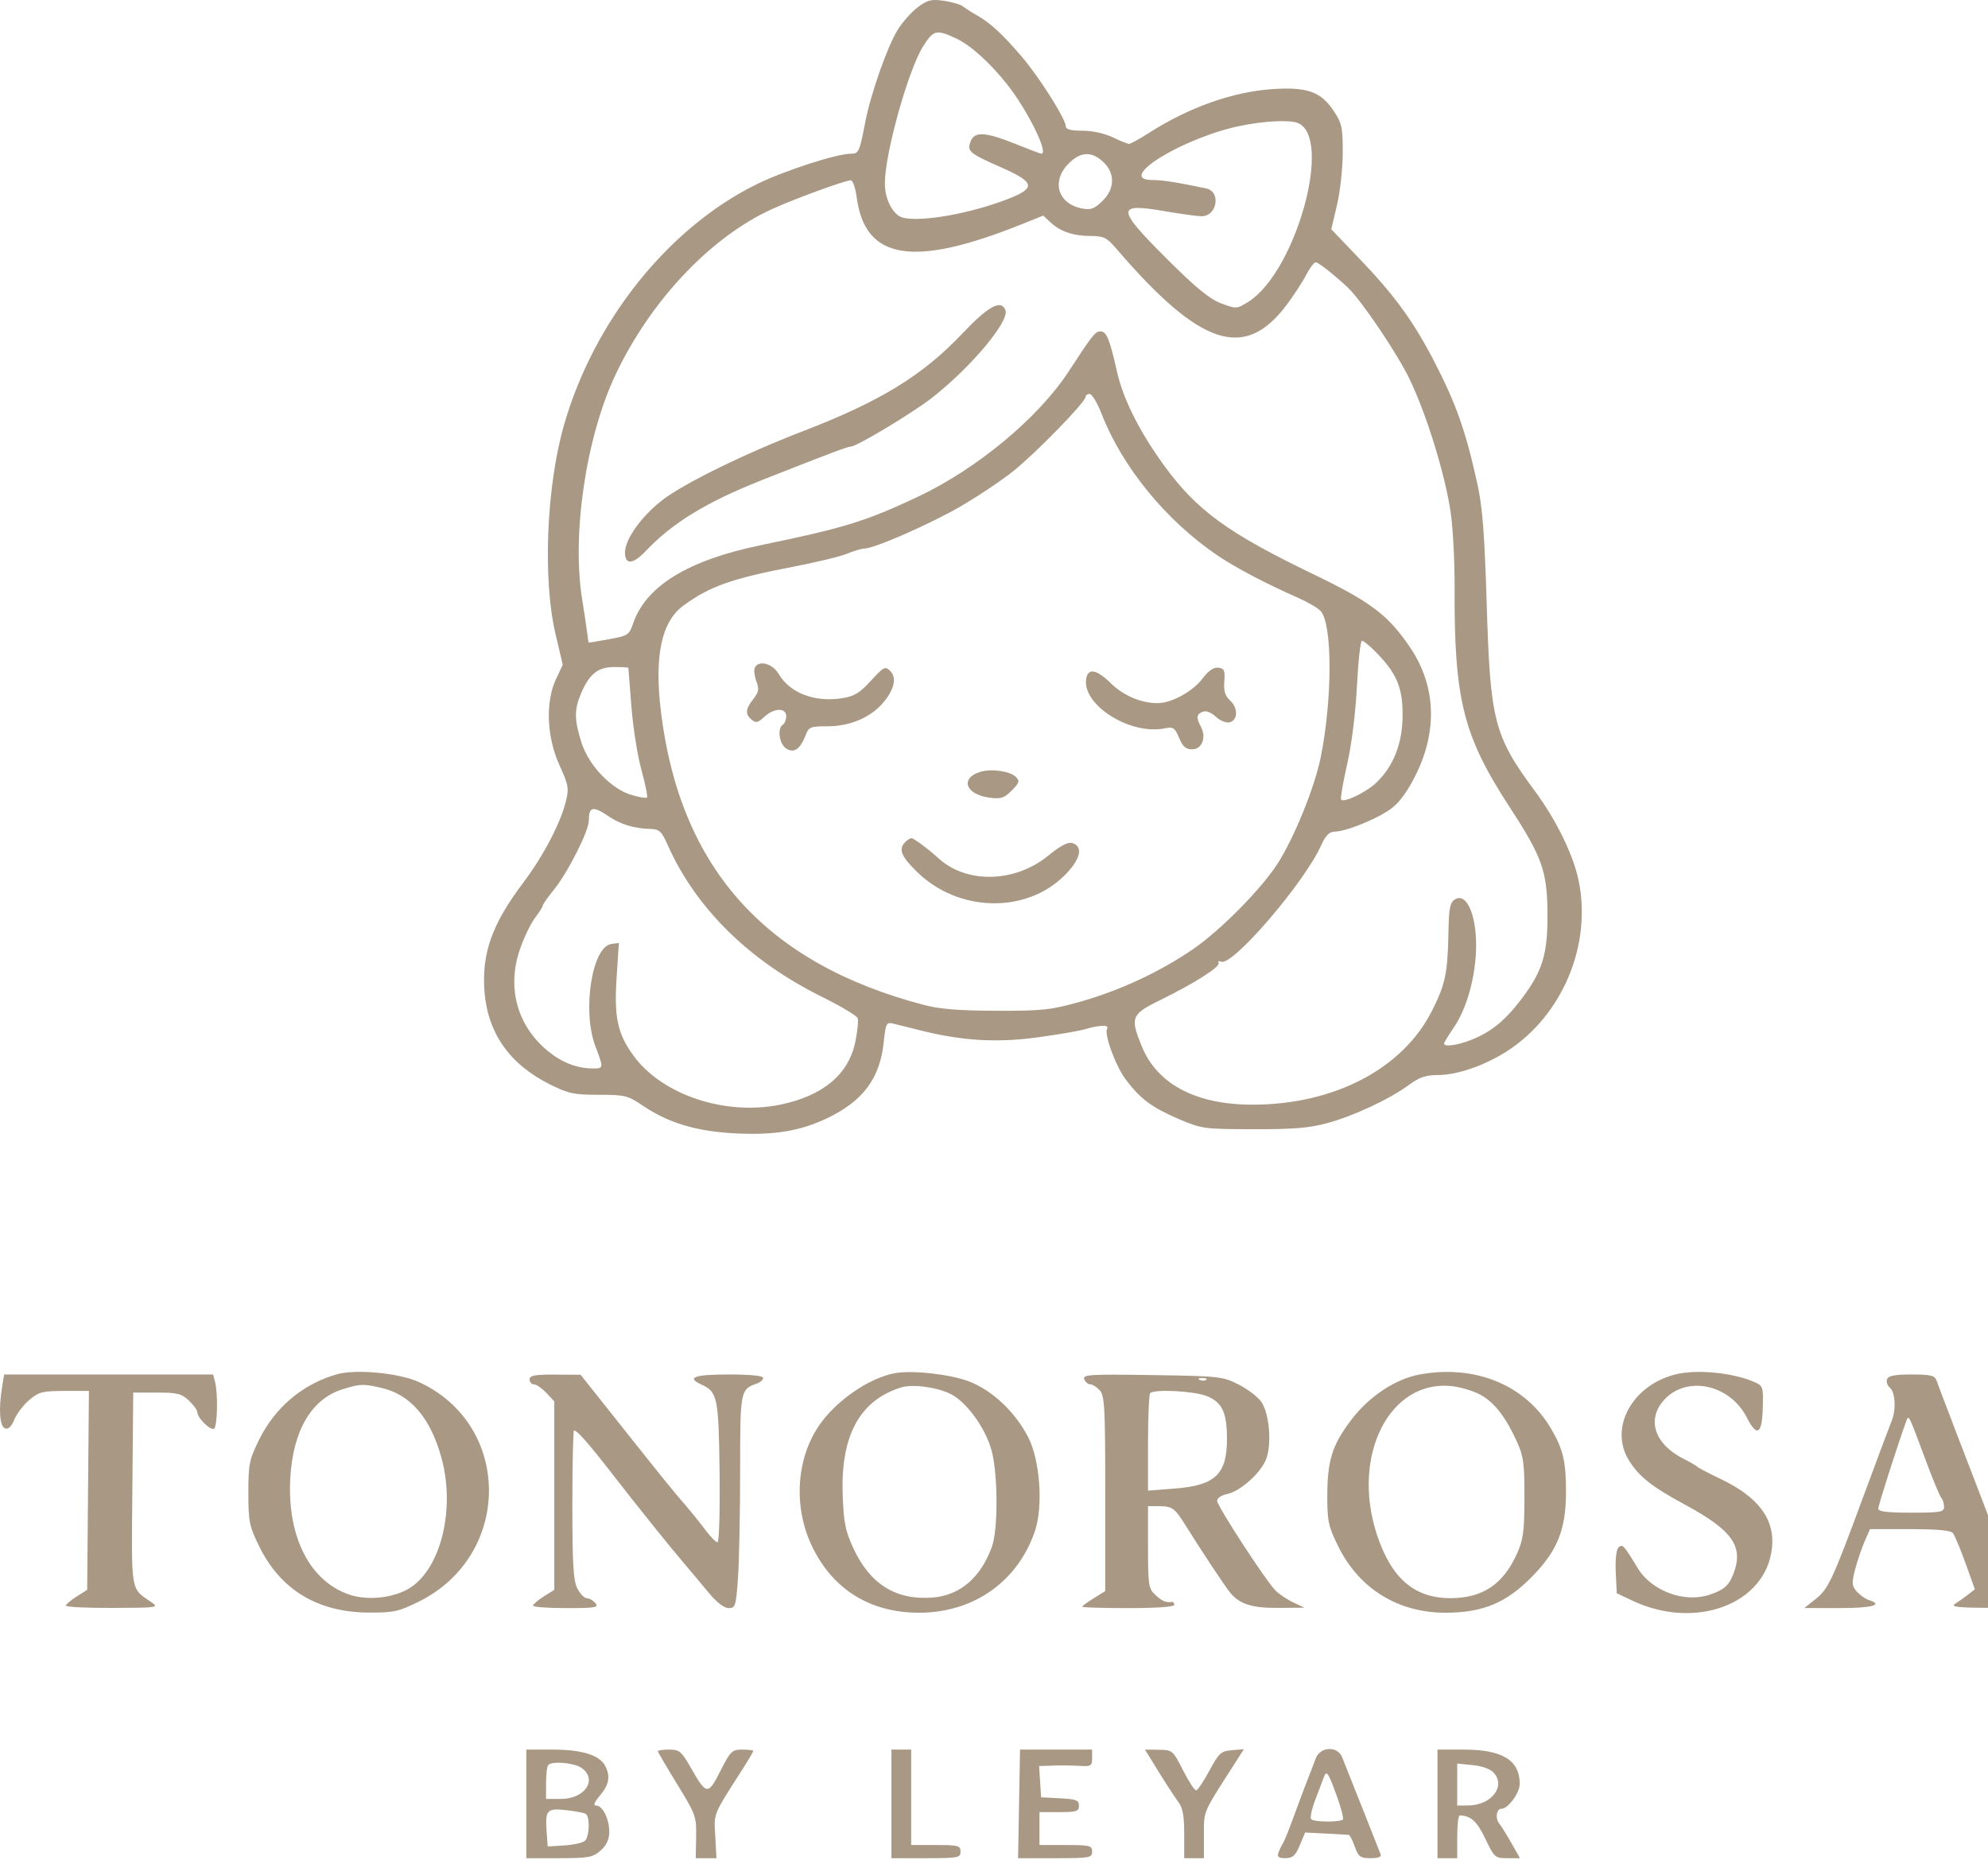
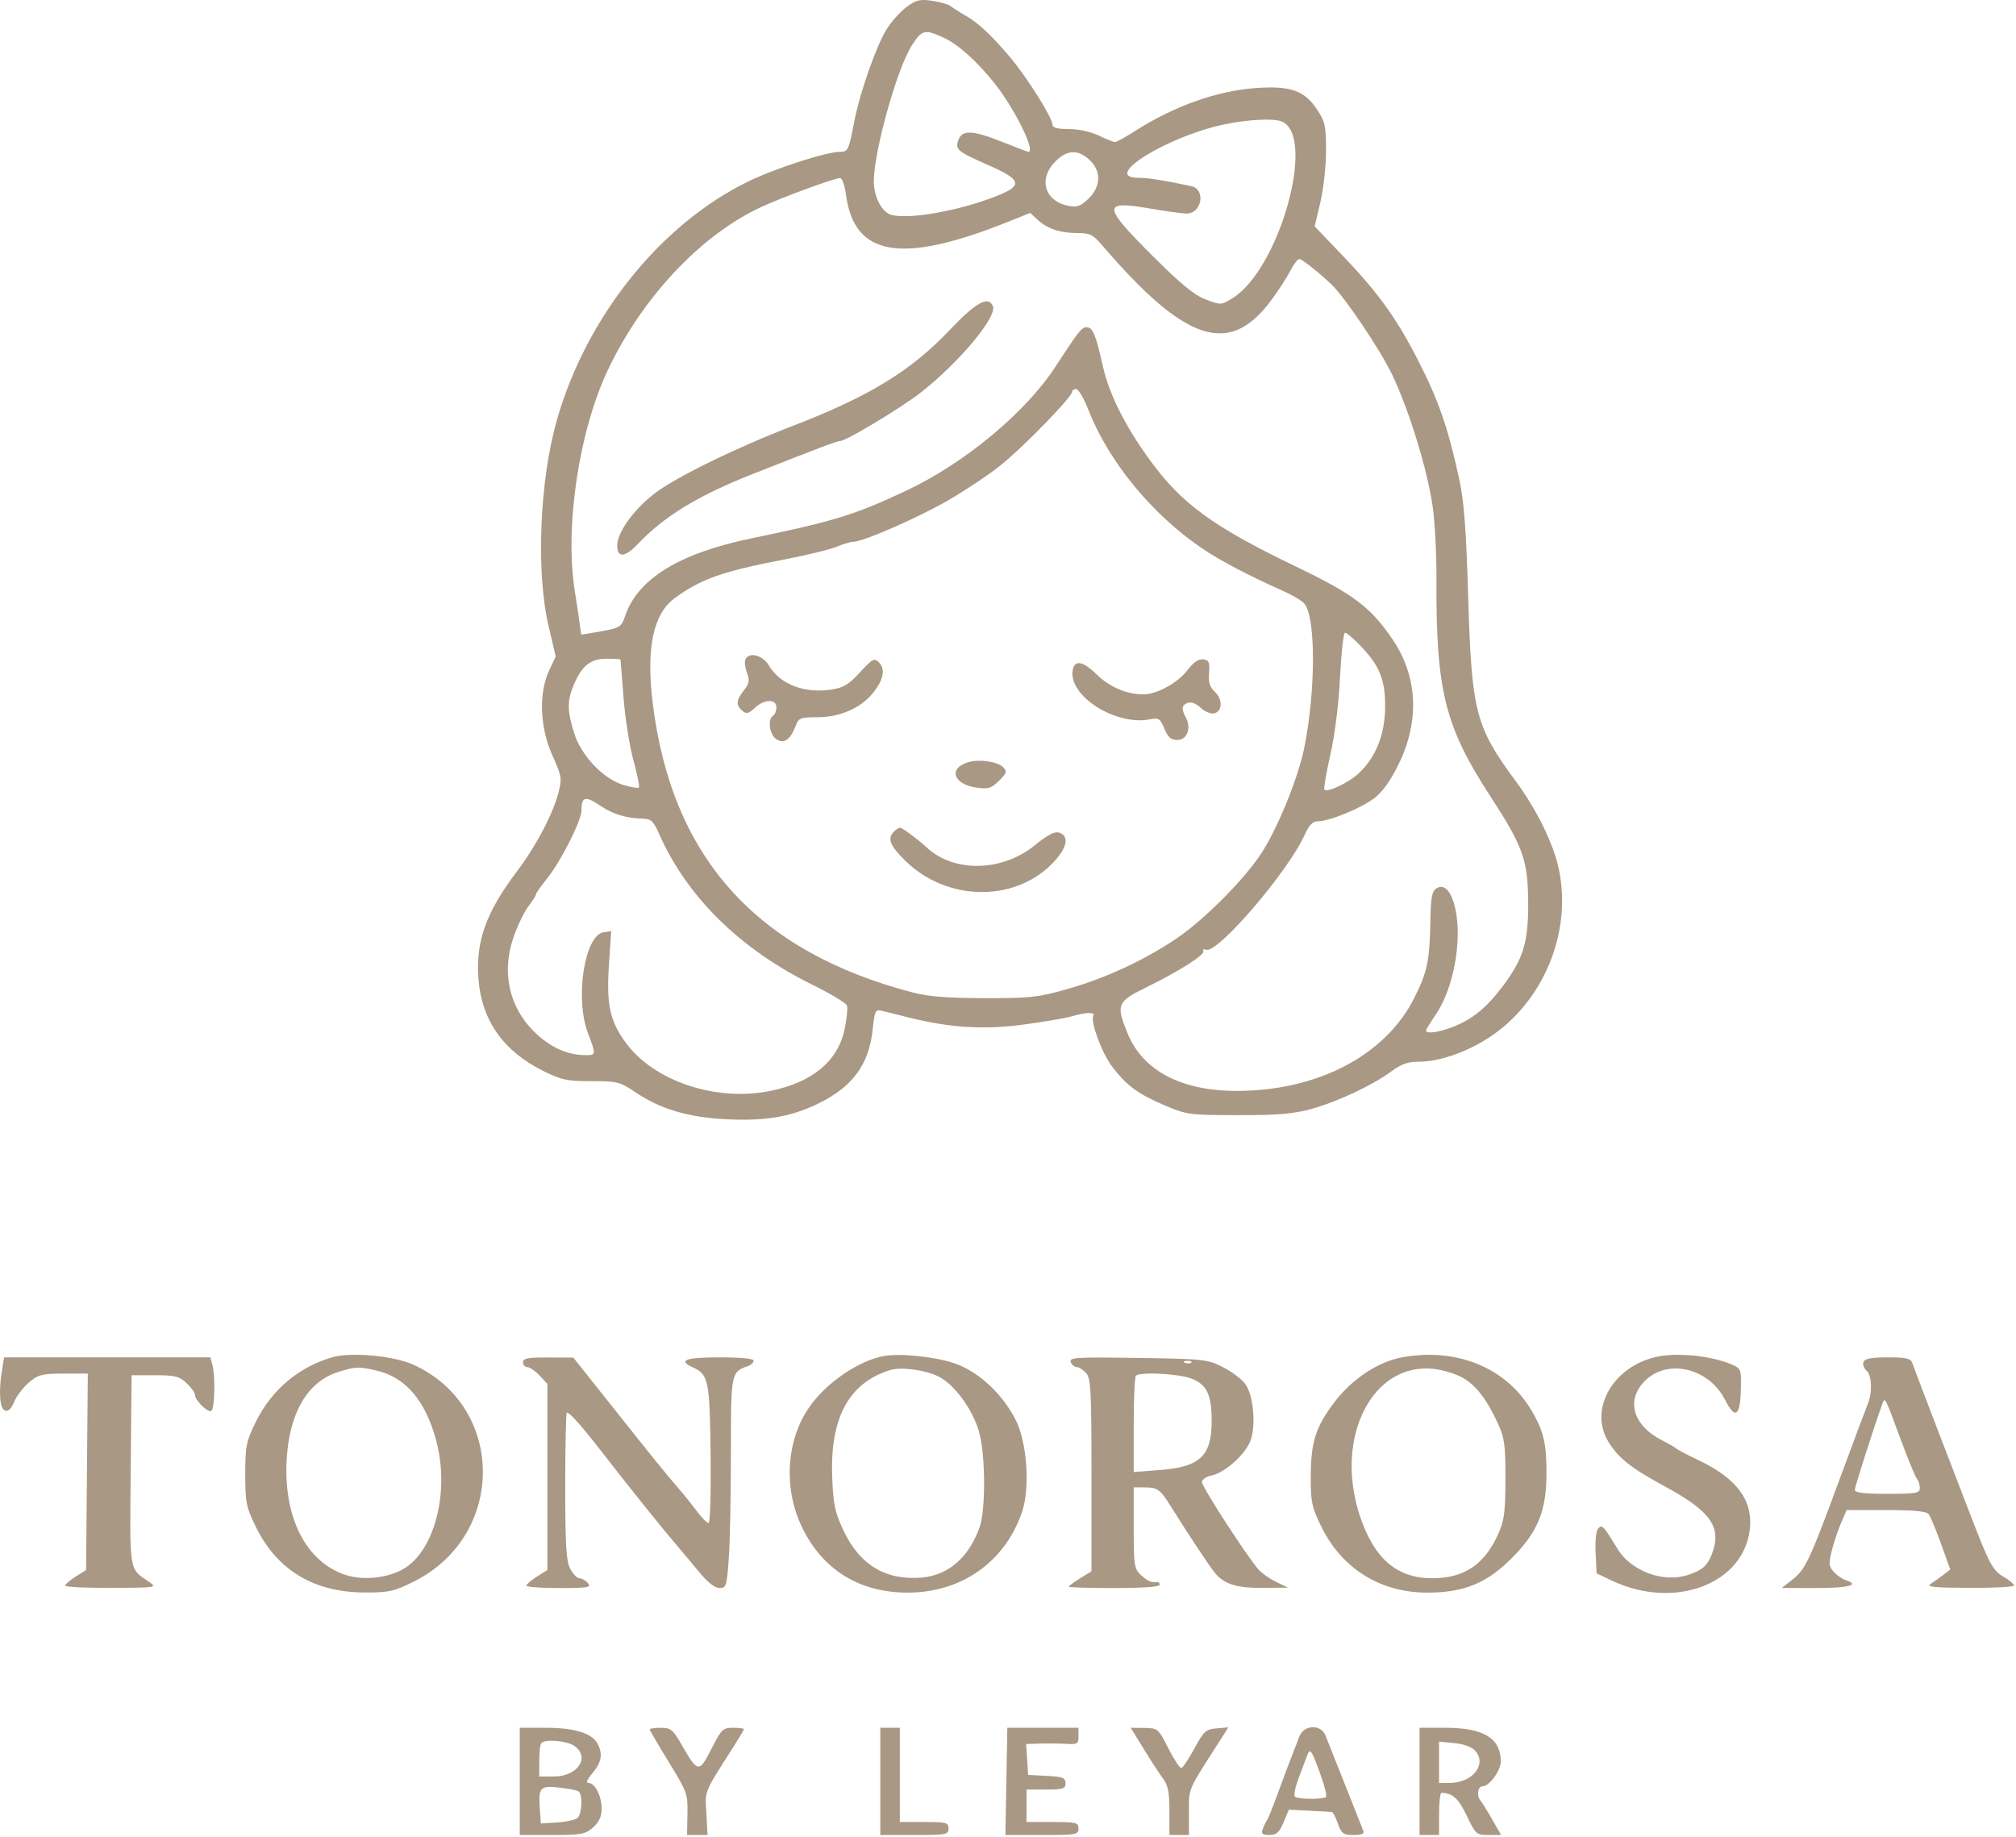
- <svg xmlns="http://www.w3.org/2000/svg" width="186" height="174" viewBox="0 0 186 174" fill="none">
+ <svg xmlns="http://www.w3.org/2000/svg" width="191" height="174" viewBox="0 0 191 174" fill="none">
  <path d="M85.88 0.667C85.295 1.103 84.443 2.058 83.988 2.79C83.022 4.342 81.456 8.807 80.947 11.459C80.413 14.235 80.346 14.383 79.6 14.383C78.284 14.383 73.38 15.97 70.826 17.223C62.55 21.283 55.553 30.021 52.764 39.781C51.122 45.524 50.77 54.19 51.971 59.301L52.651 62.196L52.024 63.53C51.019 65.669 51.147 68.95 52.337 71.574C53.203 73.483 53.249 73.753 52.93 75.026C52.418 77.064 50.806 80.131 48.964 82.573C46.037 86.452 45.06 89.188 45.329 92.751C45.624 96.652 47.686 99.583 51.456 101.458C53.184 102.318 53.706 102.429 56.023 102.429C58.494 102.429 58.724 102.487 60.215 103.492C62.559 105.071 65.204 105.857 68.786 106.038C72.446 106.223 74.863 105.825 77.392 104.618C80.748 103.016 82.33 100.891 82.683 97.503C82.865 95.771 82.939 95.616 83.528 95.759C83.883 95.845 85.028 96.13 86.073 96.392C89.989 97.376 93.193 97.574 96.976 97.069C98.906 96.811 100.969 96.457 101.56 96.282C102.876 95.893 103.81 95.871 103.586 96.234C103.276 96.736 104.378 99.745 105.337 101.014C106.701 102.82 107.776 103.62 110.281 104.693C112.422 105.61 112.63 105.639 117.258 105.65C121.007 105.659 122.49 105.537 124.183 105.078C126.656 104.407 130.006 102.84 131.825 101.502C132.79 100.792 133.402 100.582 134.505 100.582C136.332 100.582 138.919 99.691 141.009 98.342C146.195 94.995 148.958 88.386 147.692 82.357C147.187 79.953 145.598 76.706 143.608 74.015C139.787 68.846 139.428 67.458 139.099 56.559C138.901 50.017 138.705 47.464 138.236 45.322C137.155 40.391 136.267 37.854 134.247 33.933C132.282 30.12 130.542 27.711 127.312 24.331L124.556 21.448L125.093 19.169C125.388 17.915 125.629 15.71 125.629 14.267C125.629 11.886 125.547 11.521 124.741 10.319C123.563 8.562 122.233 8.108 118.951 8.344C115.299 8.606 111.21 10.062 107.55 12.404C106.643 12.985 105.781 13.46 105.636 13.46C105.49 13.46 104.798 13.182 104.097 12.844C103.34 12.478 102.193 12.228 101.269 12.228C100.192 12.228 99.716 12.104 99.716 11.824C99.716 11.141 97.259 7.251 95.597 5.302C93.8 3.196 92.643 2.131 91.374 1.417C90.888 1.143 90.315 0.775 90.102 0.599C89.888 0.423 89.09 0.189 88.329 0.077C87.141 -0.096 86.792 -0.011 85.88 0.667ZM89.406 3.571C90.781 4.203 92.6 5.836 94.247 7.918C96.146 10.319 98.148 14.383 97.431 14.383C97.359 14.383 96.263 13.967 94.994 13.46C92.183 12.333 91.177 12.278 90.813 13.229C90.458 14.153 90.679 14.341 93.65 15.65C96.836 17.054 96.957 17.581 94.33 18.608C90.821 19.98 86.137 20.811 84.458 20.36C83.549 20.116 82.789 18.66 82.789 17.165C82.789 14.359 84.979 6.517 86.375 4.325C87.343 2.804 87.597 2.741 89.406 3.571ZM121.399 11.496C124.763 12.787 121.25 25.484 116.76 28.259C115.704 28.912 115.662 28.914 114.241 28.377C113.158 27.968 111.889 26.926 109.179 24.223C104.427 19.482 104.4 18.969 108.946 19.754C110.471 20.017 112.031 20.232 112.414 20.232C113.878 20.232 114.266 17.926 112.852 17.63C110.071 17.049 108.776 16.846 107.856 16.846C104.255 16.846 110.613 12.902 116.027 11.778C118.219 11.323 120.62 11.197 121.399 11.496ZM103.21 15.138C104.357 16.201 104.32 17.679 103.118 18.831C102.366 19.551 102.04 19.666 101.214 19.501C98.951 19.048 98.343 16.94 100 15.283C101.099 14.183 102.13 14.137 103.21 15.138ZM80.153 18.459C80.93 24.314 85.406 25.058 95.508 21.012L97.61 20.171L98.278 20.797C99.201 21.661 100.432 22.079 102.053 22.079C103.26 22.079 103.548 22.22 104.418 23.234C112.282 32.401 116.429 33.782 120.365 28.544C121.058 27.62 121.892 26.342 122.218 25.703C122.544 25.065 122.941 24.542 123.101 24.542C123.353 24.542 124.86 25.729 126.123 26.923C127.391 28.122 130.74 33.092 131.883 35.471C133.486 38.809 135.199 44.363 135.727 47.939C135.939 49.378 136.104 52.495 136.093 54.866C136.043 65.441 136.884 68.818 141.223 75.478C144.297 80.195 144.761 81.501 144.784 85.497C144.806 89.301 144.323 90.867 142.307 93.523C140.8 95.508 139.49 96.567 137.641 97.294C136.338 97.807 135.108 97.973 135.108 97.636C135.108 97.54 135.512 96.873 136.006 96.156C137.516 93.96 138.382 90.053 138.03 87.022C137.775 84.817 136.984 83.621 136.128 84.145C135.664 84.429 135.561 84.947 135.518 87.224C135.444 91.065 135.236 92.065 133.995 94.539C131.261 99.989 124.84 103.353 117.171 103.353C111.908 103.353 108.277 101.441 106.832 97.908C105.717 95.184 105.829 94.904 108.564 93.561C111.786 91.979 114.22 90.428 114.012 90.091C113.918 89.939 114.033 89.888 114.267 89.978C115.335 90.388 122.02 82.604 123.595 79.117C124.026 78.164 124.365 77.815 124.864 77.809C125.996 77.796 129.033 76.538 130.263 75.575C131.027 74.975 131.801 73.872 132.549 72.317C134.521 68.215 134.3 64.062 131.923 60.561C129.864 57.528 128.265 56.321 122.845 53.708C114.871 49.864 111.962 47.744 108.921 43.562C106.596 40.364 105.073 37.32 104.489 34.701C103.827 31.736 103.527 31.007 102.968 31.007C102.47 31.007 102.245 31.289 99.985 34.755C97.148 39.106 91.37 43.9 85.828 46.502C80.952 48.79 79.011 49.387 71.164 51.011C64.371 52.416 60.442 54.825 59.24 58.321C58.865 59.413 58.755 59.486 56.968 59.809C55.935 59.995 55.081 60.137 55.07 60.124C55.058 60.11 54.986 59.614 54.91 59.022C54.834 58.429 54.636 57.113 54.471 56.097C53.477 49.972 54.834 40.858 57.611 35.009C60.888 28.106 66.497 22.176 72.214 19.57C74.342 18.6 78.955 16.912 79.594 16.869C79.784 16.856 80.036 17.572 80.153 18.459ZM90.021 31.223C86.308 35.142 82.347 37.565 75.095 40.355C69.706 42.427 63.962 45.242 61.974 46.786C60.002 48.317 58.476 50.454 58.476 51.686C58.476 52.876 59.222 52.819 60.434 51.537C62.916 48.914 66.132 46.953 71.291 44.916C77.465 42.477 79.309 41.782 79.596 41.782C80.158 41.782 85.414 38.621 87.251 37.178C90.868 34.339 94.462 30.041 94.071 29.023C93.671 27.981 92.479 28.628 90.021 31.223ZM103.094 38.781C105.025 43.72 109.106 48.703 113.875 51.943C115.607 53.119 118.344 54.559 121.49 55.95C122.378 56.343 123.312 56.892 123.564 57.171C124.672 58.396 124.669 65.459 123.557 70.903C122.989 73.687 121.09 78.365 119.549 80.774C118.02 83.164 114.223 87.013 111.638 88.793C108.573 90.903 104.781 92.673 101.101 93.711C98.314 94.497 97.572 94.578 93.253 94.568C89.785 94.559 87.936 94.414 86.482 94.033C71.651 90.155 63.633 81.233 61.841 66.612C61.203 61.404 61.879 58.175 63.923 56.673C66.389 54.859 68.45 54.129 74.233 53.02C76.382 52.608 78.65 52.058 79.271 51.798C79.893 51.538 80.61 51.325 80.865 51.325C81.784 51.325 86.957 49.062 89.832 47.401C91.448 46.468 93.675 44.981 94.781 44.097C96.911 42.396 101.562 37.625 101.562 37.142C101.562 36.985 101.738 36.856 101.952 36.856C102.167 36.856 102.681 37.722 103.094 38.781ZM128.816 61.1C130.707 63.044 131.256 64.391 131.228 67.026C131.201 69.608 130.361 71.716 128.751 73.244C127.789 74.156 125.675 75.158 125.472 74.797C125.402 74.671 125.659 73.183 126.044 71.49C126.463 69.642 126.828 66.72 126.956 64.178C127.074 61.85 127.287 59.945 127.431 59.945C127.575 59.945 128.198 60.465 128.816 61.1ZM70.61 62.509C70.524 62.734 70.598 63.3 70.776 63.766C71.041 64.465 70.99 64.753 70.481 65.4C69.74 66.341 69.704 66.819 70.333 67.341C70.723 67.665 70.925 67.618 71.507 67.071C72.409 66.224 73.556 66.188 73.556 67.008C73.556 67.337 73.417 67.691 73.248 67.796C72.695 68.138 72.907 69.628 73.568 70.041C74.3 70.498 74.885 70.082 75.394 68.742C75.669 68.018 75.847 67.95 77.452 67.95C79.522 67.95 81.474 67.119 82.628 65.747C83.682 64.494 83.923 63.411 83.288 62.776C82.822 62.309 82.688 62.378 81.479 63.695C80.404 64.866 79.918 65.156 78.739 65.333C76.184 65.716 73.895 64.828 72.846 63.045C72.257 62.045 70.912 61.722 70.61 62.509ZM58.791 62.485C58.795 62.527 58.923 64.155 59.075 66.103C59.227 68.05 59.651 70.728 60.017 72.054C60.382 73.38 60.614 74.533 60.532 74.615C60.449 74.698 59.796 74.589 59.078 74.374C57.162 73.8 55.069 71.603 54.398 69.461C53.735 67.346 53.722 66.411 54.336 64.942C55.117 63.072 55.933 62.408 57.452 62.408C58.184 62.408 58.787 62.443 58.791 62.485ZM112.495 63.504C111.585 64.697 109.614 65.778 108.333 65.786C106.777 65.796 105.118 65.091 103.91 63.907C102.58 62.602 101.773 62.475 101.62 63.545C101.272 65.982 105.748 68.79 108.958 68.148C109.776 67.984 109.916 68.075 110.317 69.035C110.66 69.856 110.944 70.105 111.543 70.105C112.461 70.105 112.892 68.993 112.36 67.999C111.9 67.139 111.941 66.817 112.536 66.589C112.844 66.47 113.319 66.65 113.739 67.045C114.121 67.404 114.688 67.649 115 67.589C115.812 67.435 115.872 66.269 115.104 65.553C114.613 65.095 114.476 64.652 114.547 63.754C114.628 62.742 114.545 62.548 113.998 62.47C113.555 62.407 113.084 62.731 112.495 63.504ZM91.743 72.207C89.794 72.788 90.32 74.327 92.571 74.629C93.641 74.773 93.942 74.677 94.654 73.964C95.382 73.237 95.43 73.075 95.041 72.685C94.507 72.151 92.772 71.899 91.743 72.207ZM56.942 76.374C58.06 77.134 59.331 77.515 60.895 77.559C61.686 77.582 61.907 77.788 62.444 79.001C65.077 84.953 70.084 89.892 76.892 93.256C78.643 94.121 80.149 95.022 80.24 95.258C80.33 95.494 80.229 96.515 80.014 97.526C79.375 100.54 76.981 102.53 73.009 103.35C67.87 104.41 61.968 102.449 59.286 98.789C57.775 96.727 57.442 95.186 57.694 91.399L57.904 88.219L57.193 88.321C55.382 88.578 54.449 94.579 55.705 97.885C56.488 99.945 56.486 99.967 55.475 99.965C53.892 99.961 52.402 99.346 51.011 98.122C48.34 95.77 47.456 92.35 48.622 88.884C48.992 87.783 49.63 86.442 50.038 85.903C50.447 85.364 50.782 84.833 50.782 84.723C50.782 84.613 51.25 83.946 51.823 83.24C53.124 81.638 55.09 77.751 55.09 76.782C55.09 75.452 55.464 75.37 56.942 76.374ZM84.697 78.786C84.039 79.444 84.299 80.105 85.79 81.566C89.645 85.346 95.941 85.512 99.573 81.93C101.078 80.445 101.391 79.215 100.346 78.883C99.919 78.748 99.26 79.089 98.058 80.068C94.962 82.59 90.447 82.702 87.832 80.32C86.864 79.44 85.488 78.417 85.271 78.417C85.158 78.417 84.9 78.583 84.697 78.786ZM31.546 128.572C28.351 129.47 25.739 131.658 24.247 134.69C23.32 136.573 23.237 136.982 23.237 139.673C23.237 142.357 23.322 142.777 24.241 144.657C26.234 148.733 29.707 150.843 34.47 150.871C36.837 150.885 37.286 150.787 39.18 149.85C47.932 145.52 47.937 133.309 39.188 129.303C37.347 128.46 33.318 128.075 31.546 128.572ZM83.712 128.477C81.309 128.923 78.231 131.045 76.648 133.348C74.488 136.488 74.216 140.983 75.965 144.648C77.904 148.712 81.427 150.898 86.02 150.887C91.106 150.875 95.222 147.968 96.827 143.255C97.613 140.948 97.308 136.624 96.207 134.483C94.973 132.082 92.818 130.056 90.619 129.229C88.841 128.562 85.322 128.178 83.712 128.477ZM132.857 128.591C130.569 129.005 128.093 130.643 126.425 132.845C124.634 135.21 124.187 136.635 124.184 139.987C124.183 142.331 124.289 142.82 125.204 144.672C127.188 148.692 130.889 150.944 135.416 150.887C138.807 150.846 140.933 149.946 143.296 147.554C145.714 145.105 146.517 143.115 146.517 139.562C146.517 136.731 146.246 135.587 145.121 133.666C142.734 129.592 138.045 127.652 132.857 128.591ZM156.806 128.577C152.736 129.568 150.533 133.56 152.382 136.593C153.32 138.132 154.52 139.084 157.674 140.79C162.1 143.184 163.155 144.687 162.19 147.225C161.765 148.344 161.292 148.758 159.92 149.211C157.572 149.986 154.526 148.85 153.23 146.717C151.906 144.539 151.797 144.423 151.425 144.79C151.22 144.991 151.118 145.93 151.173 147.096L151.266 149.063L152.716 149.75C158.649 152.562 165.248 150.07 165.79 144.812C166.067 142.129 164.526 140.064 160.986 138.373C159.872 137.841 158.891 137.329 158.806 137.234C158.721 137.14 158.122 136.792 157.473 136.462C154.847 135.124 154.071 132.903 155.597 131.089C157.665 128.631 161.814 129.445 163.437 132.628C164.38 134.477 164.858 134.196 164.927 131.752C164.984 129.746 164.957 129.661 164.121 129.295C162.149 128.43 158.769 128.099 156.806 128.577ZM0.198 129.751C-0.144 131.825 -0.034 133.443 0.462 133.634C0.777 133.755 1.058 133.491 1.344 132.806C1.575 132.253 2.209 131.426 2.752 130.968C3.633 130.227 3.992 130.136 6.03 130.136H8.319L8.238 139.442L8.156 148.749L7.168 149.371C6.624 149.713 6.174 150.096 6.168 150.223C6.161 150.351 8.129 150.447 10.542 150.438C14.764 150.423 14.899 150.403 14.165 149.9C12.191 148.548 12.294 149.158 12.384 139.29L12.465 130.29H14.672C16.584 130.29 16.985 130.39 17.673 131.036C18.109 131.447 18.466 131.94 18.466 132.133C18.466 132.662 19.693 133.869 20.024 133.665C20.344 133.467 20.411 130.38 20.119 129.289L19.934 128.597H10.161H0.389L0.198 129.751ZM49.55 129.059C49.55 129.312 49.734 129.52 49.959 129.52C50.183 129.52 50.702 129.878 51.113 130.314L51.859 131.109V139.928V148.748L50.87 149.37C50.327 149.712 49.877 150.096 49.87 150.223C49.864 150.351 51.26 150.454 52.973 150.454C55.708 150.454 56.042 150.398 55.706 149.993C55.495 149.739 55.135 149.531 54.907 149.531C54.678 149.531 54.279 149.122 54.021 148.623C53.641 147.887 53.551 146.393 53.551 140.772C53.551 136.954 53.621 133.83 53.705 133.83C54 133.83 55.075 135.05 57.282 137.894C59.789 141.123 62.777 144.842 64.163 146.459C64.674 147.056 65.633 148.199 66.295 148.999C67.061 149.926 67.743 150.454 68.173 150.454C68.803 150.454 68.86 150.271 69.047 147.636C69.157 146.087 69.247 141.606 69.247 137.679C69.247 130.033 69.255 129.993 70.863 129.423C71.159 129.318 71.402 129.089 71.402 128.914C71.402 128.716 70.185 128.597 68.17 128.597C64.936 128.597 64.183 128.881 65.648 129.549C67.129 130.224 67.242 130.775 67.325 137.755C67.368 141.397 67.282 144.297 67.13 144.297C66.981 144.297 66.471 143.778 65.997 143.143C65.523 142.508 64.71 141.497 64.191 140.897C62.95 139.463 62.205 138.542 57.919 133.15L54.321 128.622L51.936 128.609C50.015 128.599 49.55 128.687 49.55 129.059ZM101.443 129.037C101.545 129.303 101.8 129.52 102.009 129.52C102.219 129.52 102.619 129.774 102.9 130.083C103.349 130.581 103.409 131.711 103.409 139.756V148.865L102.332 149.531C101.739 149.897 101.255 150.255 101.255 150.326C101.255 150.396 103.193 150.454 105.563 150.454C108.231 150.454 109.872 150.337 109.872 150.146C109.872 149.977 109.768 149.855 109.641 149.875C109.094 149.961 108.716 149.8 108.083 149.211C107.46 148.63 107.41 148.297 107.41 144.747V140.911L108.41 140.916C109.687 140.922 109.905 141.08 110.952 142.758C112.445 145.154 114.618 148.431 115.101 149.016C115.987 150.09 117.151 150.455 119.628 150.435L122.028 150.415L120.951 149.898C120.359 149.614 119.613 149.103 119.293 148.763C118.307 147.714 113.873 140.885 113.873 140.415C113.873 140.171 114.28 139.89 114.783 139.79C116.071 139.532 118.071 137.714 118.502 136.408C119.001 134.895 118.733 132.154 117.985 131.124C117.652 130.665 116.695 129.944 115.857 129.52C114.398 128.783 114.059 128.746 107.796 128.652C101.953 128.563 101.277 128.604 101.443 129.037ZM176.553 129.036C176.461 129.278 176.585 129.641 176.828 129.843C177.335 130.264 177.413 131.924 176.975 132.969C176.813 133.358 175.63 136.516 174.348 139.987C171.418 147.919 171.067 148.667 169.823 149.648L168.808 150.448L172.117 150.451C175.17 150.454 176.274 150.15 174.85 149.698C174.534 149.597 174.032 149.246 173.734 148.917C173.262 148.395 173.238 148.138 173.549 146.904C173.745 146.126 174.141 144.944 174.43 144.278L174.955 143.066H178.691C181.316 143.066 182.518 143.18 182.728 143.451C182.892 143.662 183.42 144.929 183.9 146.265L184.772 148.694L184.136 149.189C183.786 149.462 183.241 149.85 182.925 150.051C182.463 150.346 183.186 150.422 186.582 150.436C188.909 150.446 190.813 150.346 190.813 150.213C190.813 150.08 190.397 149.725 189.888 149.425C188.78 148.77 188.524 148.298 186.682 143.528C184.213 137.133 181.439 129.882 181.175 129.135C181.018 128.692 180.605 128.597 178.853 128.597C177.291 128.597 176.677 128.714 176.553 129.036ZM112.866 129.091C112.764 129.193 112.498 129.204 112.276 129.115C112.031 129.017 112.104 128.944 112.462 128.929C112.787 128.916 112.968 128.988 112.866 129.091ZM35.695 129.853C38.422 130.482 40.297 132.681 41.318 136.447C42.592 141.149 41.279 146.631 38.427 148.519C36.965 149.486 34.487 149.787 32.735 149.21C29.003 147.979 26.859 143.791 27.158 138.313C27.402 133.851 29.141 130.888 32.047 129.981C33.703 129.465 33.969 129.455 35.695 129.853ZM88.944 130.423C90.419 131.155 92.174 133.564 92.763 135.666C93.37 137.827 93.397 143.048 92.811 144.692C91.785 147.566 89.84 149.252 87.306 149.462C83.848 149.749 81.395 148.231 79.835 144.84C79.085 143.208 78.933 142.438 78.842 139.823C78.651 134.289 80.451 131.001 84.326 129.804C85.387 129.477 87.648 129.78 88.944 130.423ZM138.56 130.518C139.842 131.239 140.879 132.587 141.936 134.908C142.544 136.242 142.636 136.94 142.629 140.141C142.621 143.301 142.519 144.057 141.927 145.371C140.639 148.225 138.722 149.512 135.744 149.524C132.33 149.538 130.158 147.662 128.812 143.537C126.401 136.15 130.035 129.023 135.871 129.692C136.714 129.789 137.924 130.161 138.56 130.518ZM112.922 130.623C114.346 131.193 114.796 132.153 114.796 134.626C114.796 137.944 113.705 138.977 109.89 139.272L107.41 139.463V135.005C107.41 132.553 107.502 130.454 107.615 130.341C108.011 129.945 111.719 130.141 112.922 130.623ZM180.047 136.293C180.767 138.24 181.476 139.965 181.623 140.126C181.769 140.287 181.888 140.668 181.888 140.972C181.888 141.469 181.569 141.527 178.811 141.527C176.553 141.527 175.733 141.424 175.733 141.142C175.733 140.839 177.558 135.145 178.361 132.94C178.58 132.337 178.589 132.354 180.047 136.293ZM49.243 168.772V173.851H52.303C55.033 173.851 55.451 173.776 56.169 173.159C56.714 172.69 56.983 172.14 57.002 171.456C57.036 170.257 56.394 168.926 55.78 168.926C55.481 168.926 55.594 168.628 56.14 167.978C56.999 166.958 57.13 166.167 56.604 165.185C56.076 164.198 54.419 163.692 51.715 163.692H49.243V168.772ZM61.553 163.843C61.553 163.926 62.367 165.318 63.361 166.937C65.1 169.767 65.167 169.954 65.13 171.865L65.093 173.852L66.062 173.851H67.033L66.921 171.795C66.8 169.582 66.657 169.931 69.478 165.513C70.028 164.651 70.478 163.889 70.478 163.819C70.478 163.749 70.014 163.692 69.447 163.692C68.487 163.692 68.346 163.831 67.401 165.693C66.235 167.99 66.112 167.975 64.61 165.349C63.754 163.852 63.561 163.692 62.608 163.692C62.028 163.692 61.553 163.76 61.553 163.843ZM83.404 168.772V173.851H86.636C89.662 173.851 89.867 173.812 89.867 173.236C89.867 172.675 89.662 172.62 87.559 172.62H85.251V168.156V163.692H84.328H83.404V168.772ZM95.345 168.772L95.253 173.852L98.716 173.852C101.973 173.851 102.178 173.815 102.178 173.236C102.178 172.671 101.973 172.62 99.716 172.62H97.254V171.081V169.541H99.1C100.726 169.541 100.947 169.47 100.947 168.941C100.947 168.426 100.695 168.327 99.177 168.248L97.407 168.156L97.314 166.694L97.22 165.231L98.545 165.188C99.273 165.165 100.389 165.176 101.024 165.215C102.078 165.278 102.178 165.215 102.178 164.488V163.692H98.807H95.436L95.345 168.772ZM108.406 165.77C109.111 166.913 109.937 168.178 110.242 168.582C110.658 169.134 110.795 169.879 110.795 171.584V173.851H111.718H112.642V171.69C112.642 169.393 112.516 169.693 115.287 165.361L116.379 163.652L115.257 163.749C114.237 163.837 114.046 164.011 113.157 165.658C112.62 166.655 112.062 167.486 111.917 167.505C111.772 167.525 111.218 166.682 110.686 165.632C109.734 163.755 109.697 163.724 108.421 163.708L107.124 163.692L108.406 165.77ZM123.093 164.539C122.925 165.004 122.592 165.87 122.354 166.463C122.116 167.055 121.544 168.579 121.084 169.849C120.624 171.119 120.151 172.297 120.032 172.466C119.913 172.635 119.729 173.016 119.624 173.312C119.471 173.741 119.603 173.851 120.268 173.848C120.948 173.846 121.199 173.62 121.607 172.649L122.109 171.452L124.069 171.549C125.147 171.602 126.105 171.657 126.198 171.671C126.291 171.685 126.543 172.181 126.757 172.774C127.102 173.729 127.27 173.851 128.237 173.851C128.989 173.851 129.277 173.732 129.166 173.466C129.077 173.255 128.296 171.281 127.429 169.079C126.562 166.878 125.722 164.766 125.563 164.385C125.116 163.316 123.497 163.417 123.093 164.539ZM134.493 168.772V173.851H135.416H136.339V171.85C136.339 170.75 136.443 169.851 136.57 169.853C137.614 169.872 138.184 170.388 138.967 172.028C139.808 173.788 139.879 173.851 141.025 173.851H142.213L141.38 172.389C140.922 171.585 140.431 170.795 140.29 170.634C139.874 170.162 139.995 169.233 140.472 169.233C141.095 169.233 142.187 167.746 142.187 166.897C142.187 164.683 140.567 163.692 136.944 163.692H134.493V168.772ZM54.406 165.403C55.949 166.484 54.736 168.31 52.474 168.31H51.089V166.822C51.089 166.003 51.182 165.241 51.295 165.129C51.68 164.743 53.721 164.923 54.406 165.403ZM139.775 165.878C140.903 167.17 139.509 168.911 137.34 168.921L136.339 168.926V166.962V164.999L137.801 165.145C138.712 165.237 139.456 165.513 139.775 165.878ZM125.101 168.112C125.507 169.229 125.743 170.194 125.626 170.255C125.132 170.512 122.833 170.462 122.665 170.19C122.564 170.027 122.738 169.226 123.053 168.409C123.367 167.593 123.718 166.662 123.834 166.342C124.114 165.562 124.24 165.737 125.101 168.112ZM54.797 169.704C55.224 169.969 55.156 171.874 54.706 172.247C54.494 172.422 53.628 172.608 52.782 172.661L51.243 172.756L51.147 171.421C50.997 169.344 51.156 169.161 52.949 169.355C53.804 169.447 54.635 169.604 54.797 169.704Z" fill-rule="evenodd" clip-rule="evenodd" fill="#A99883" />
</svg>
